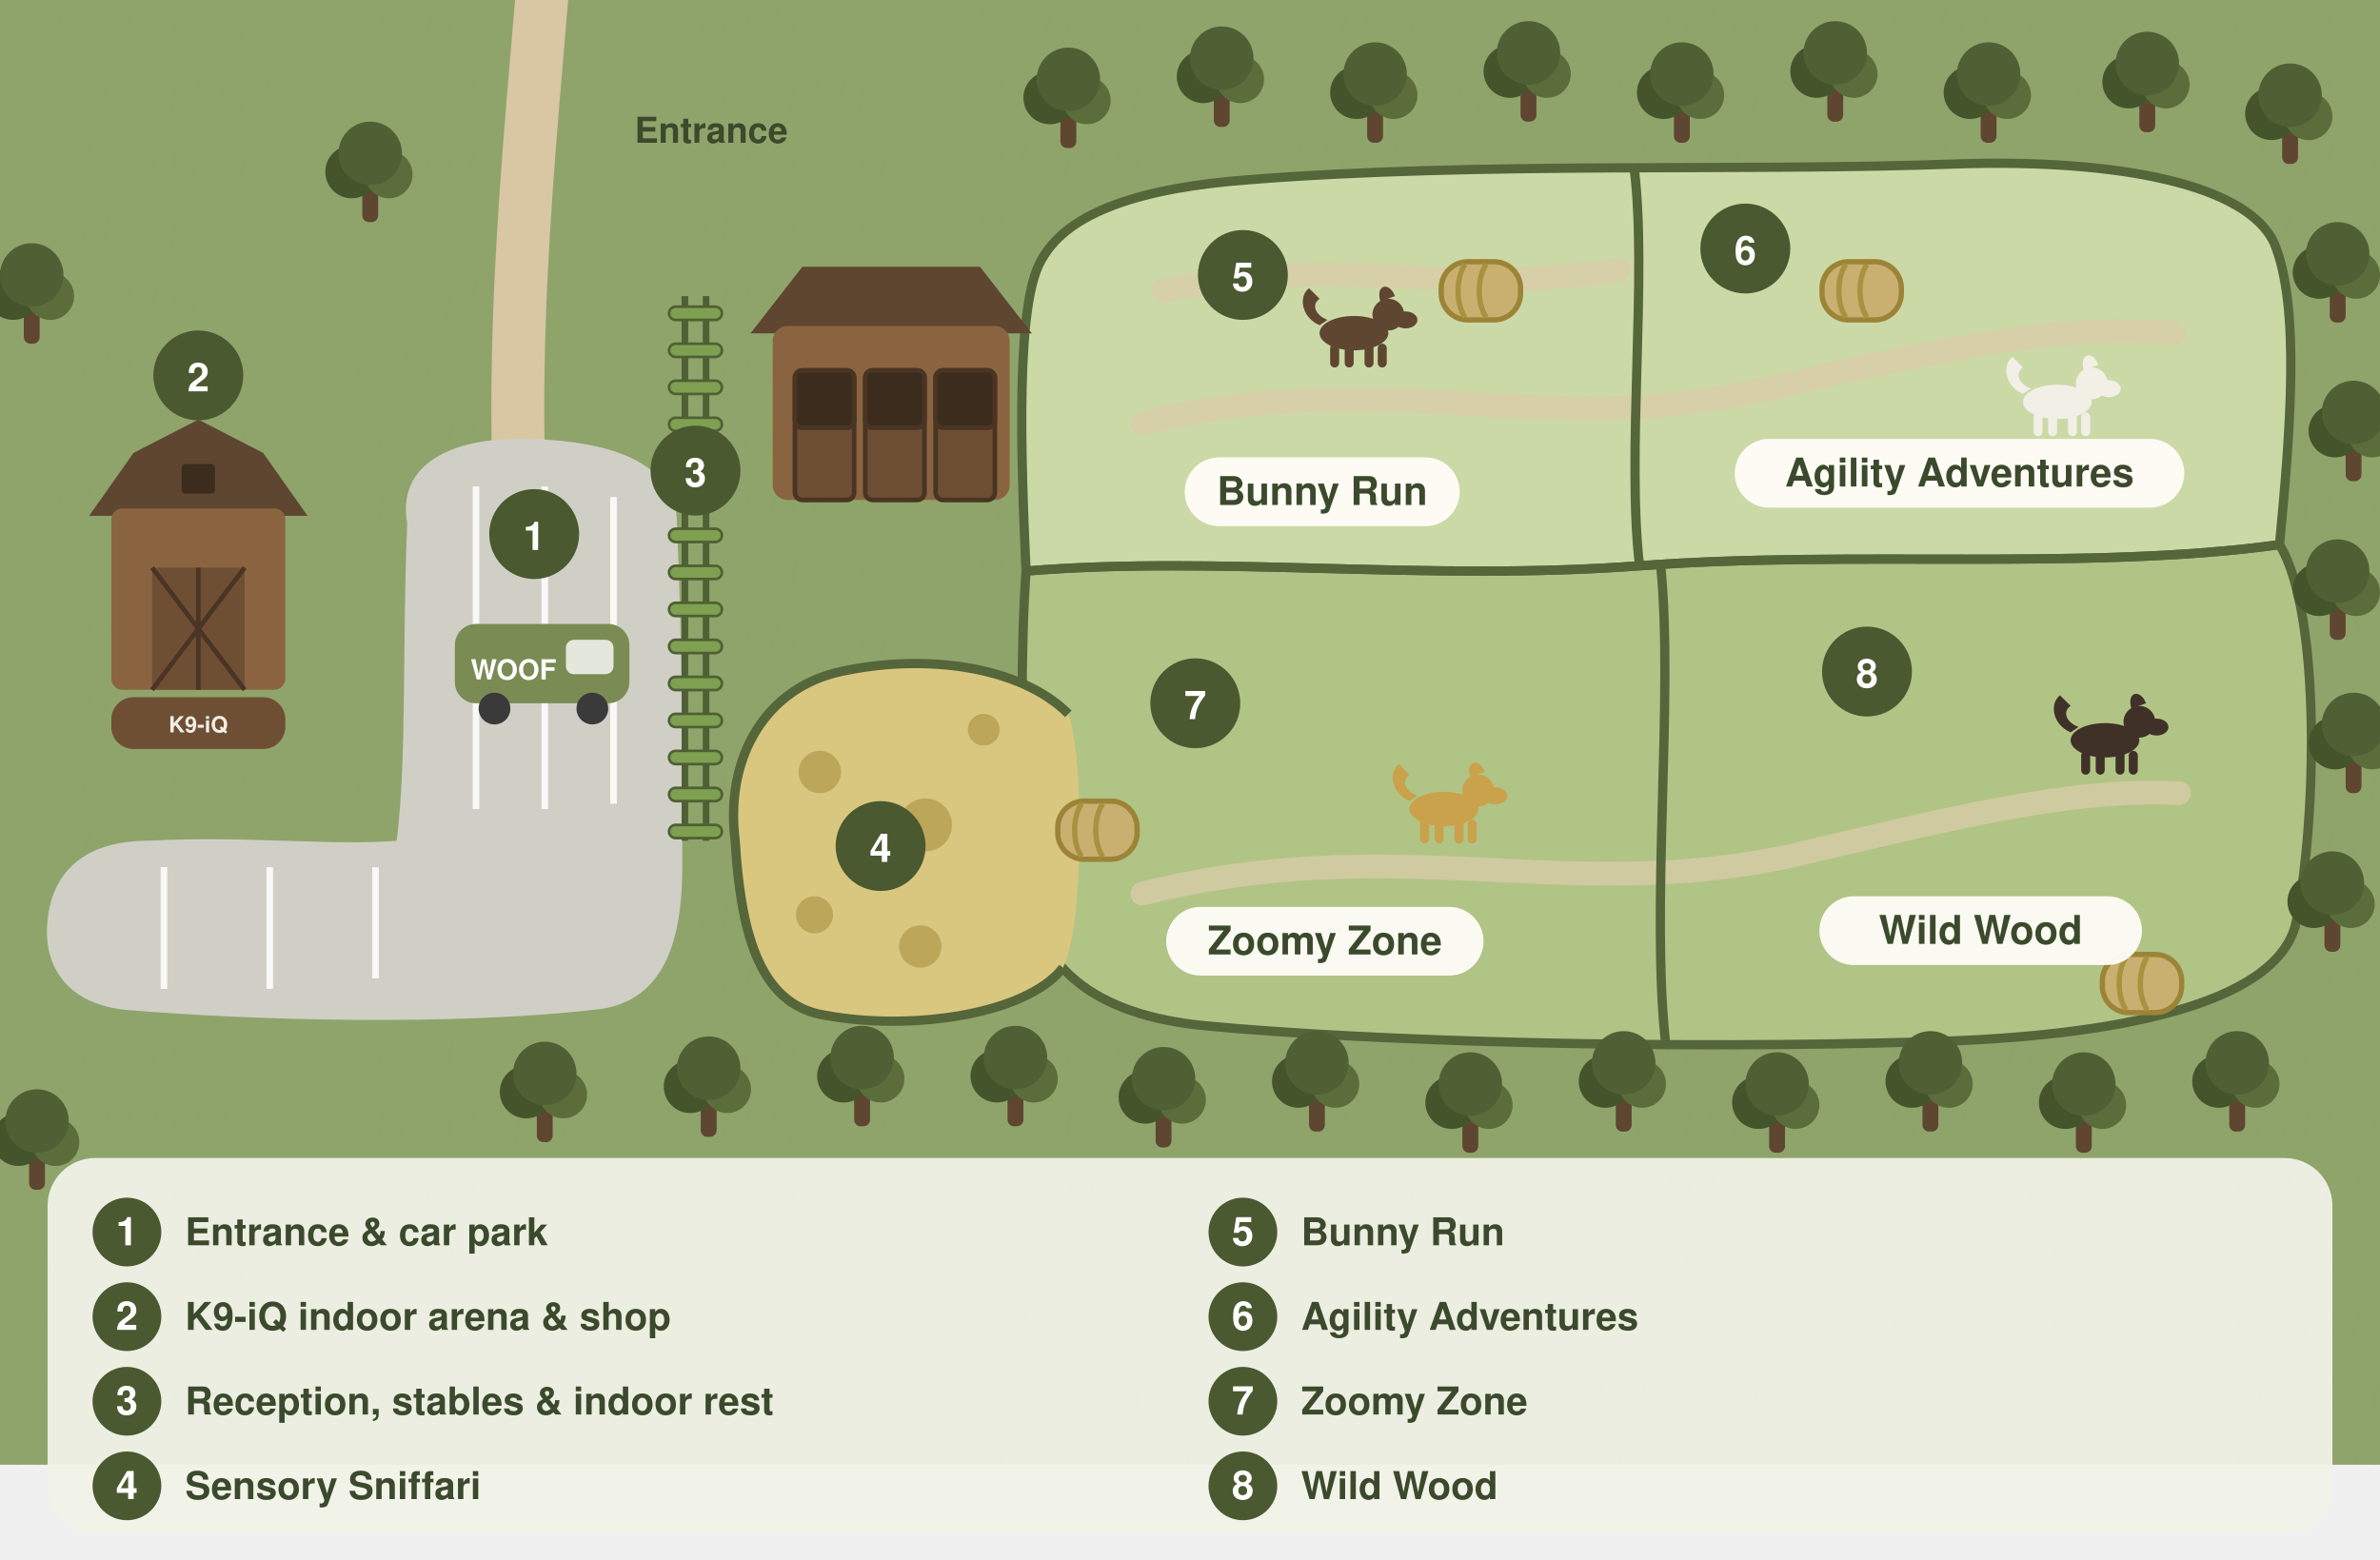
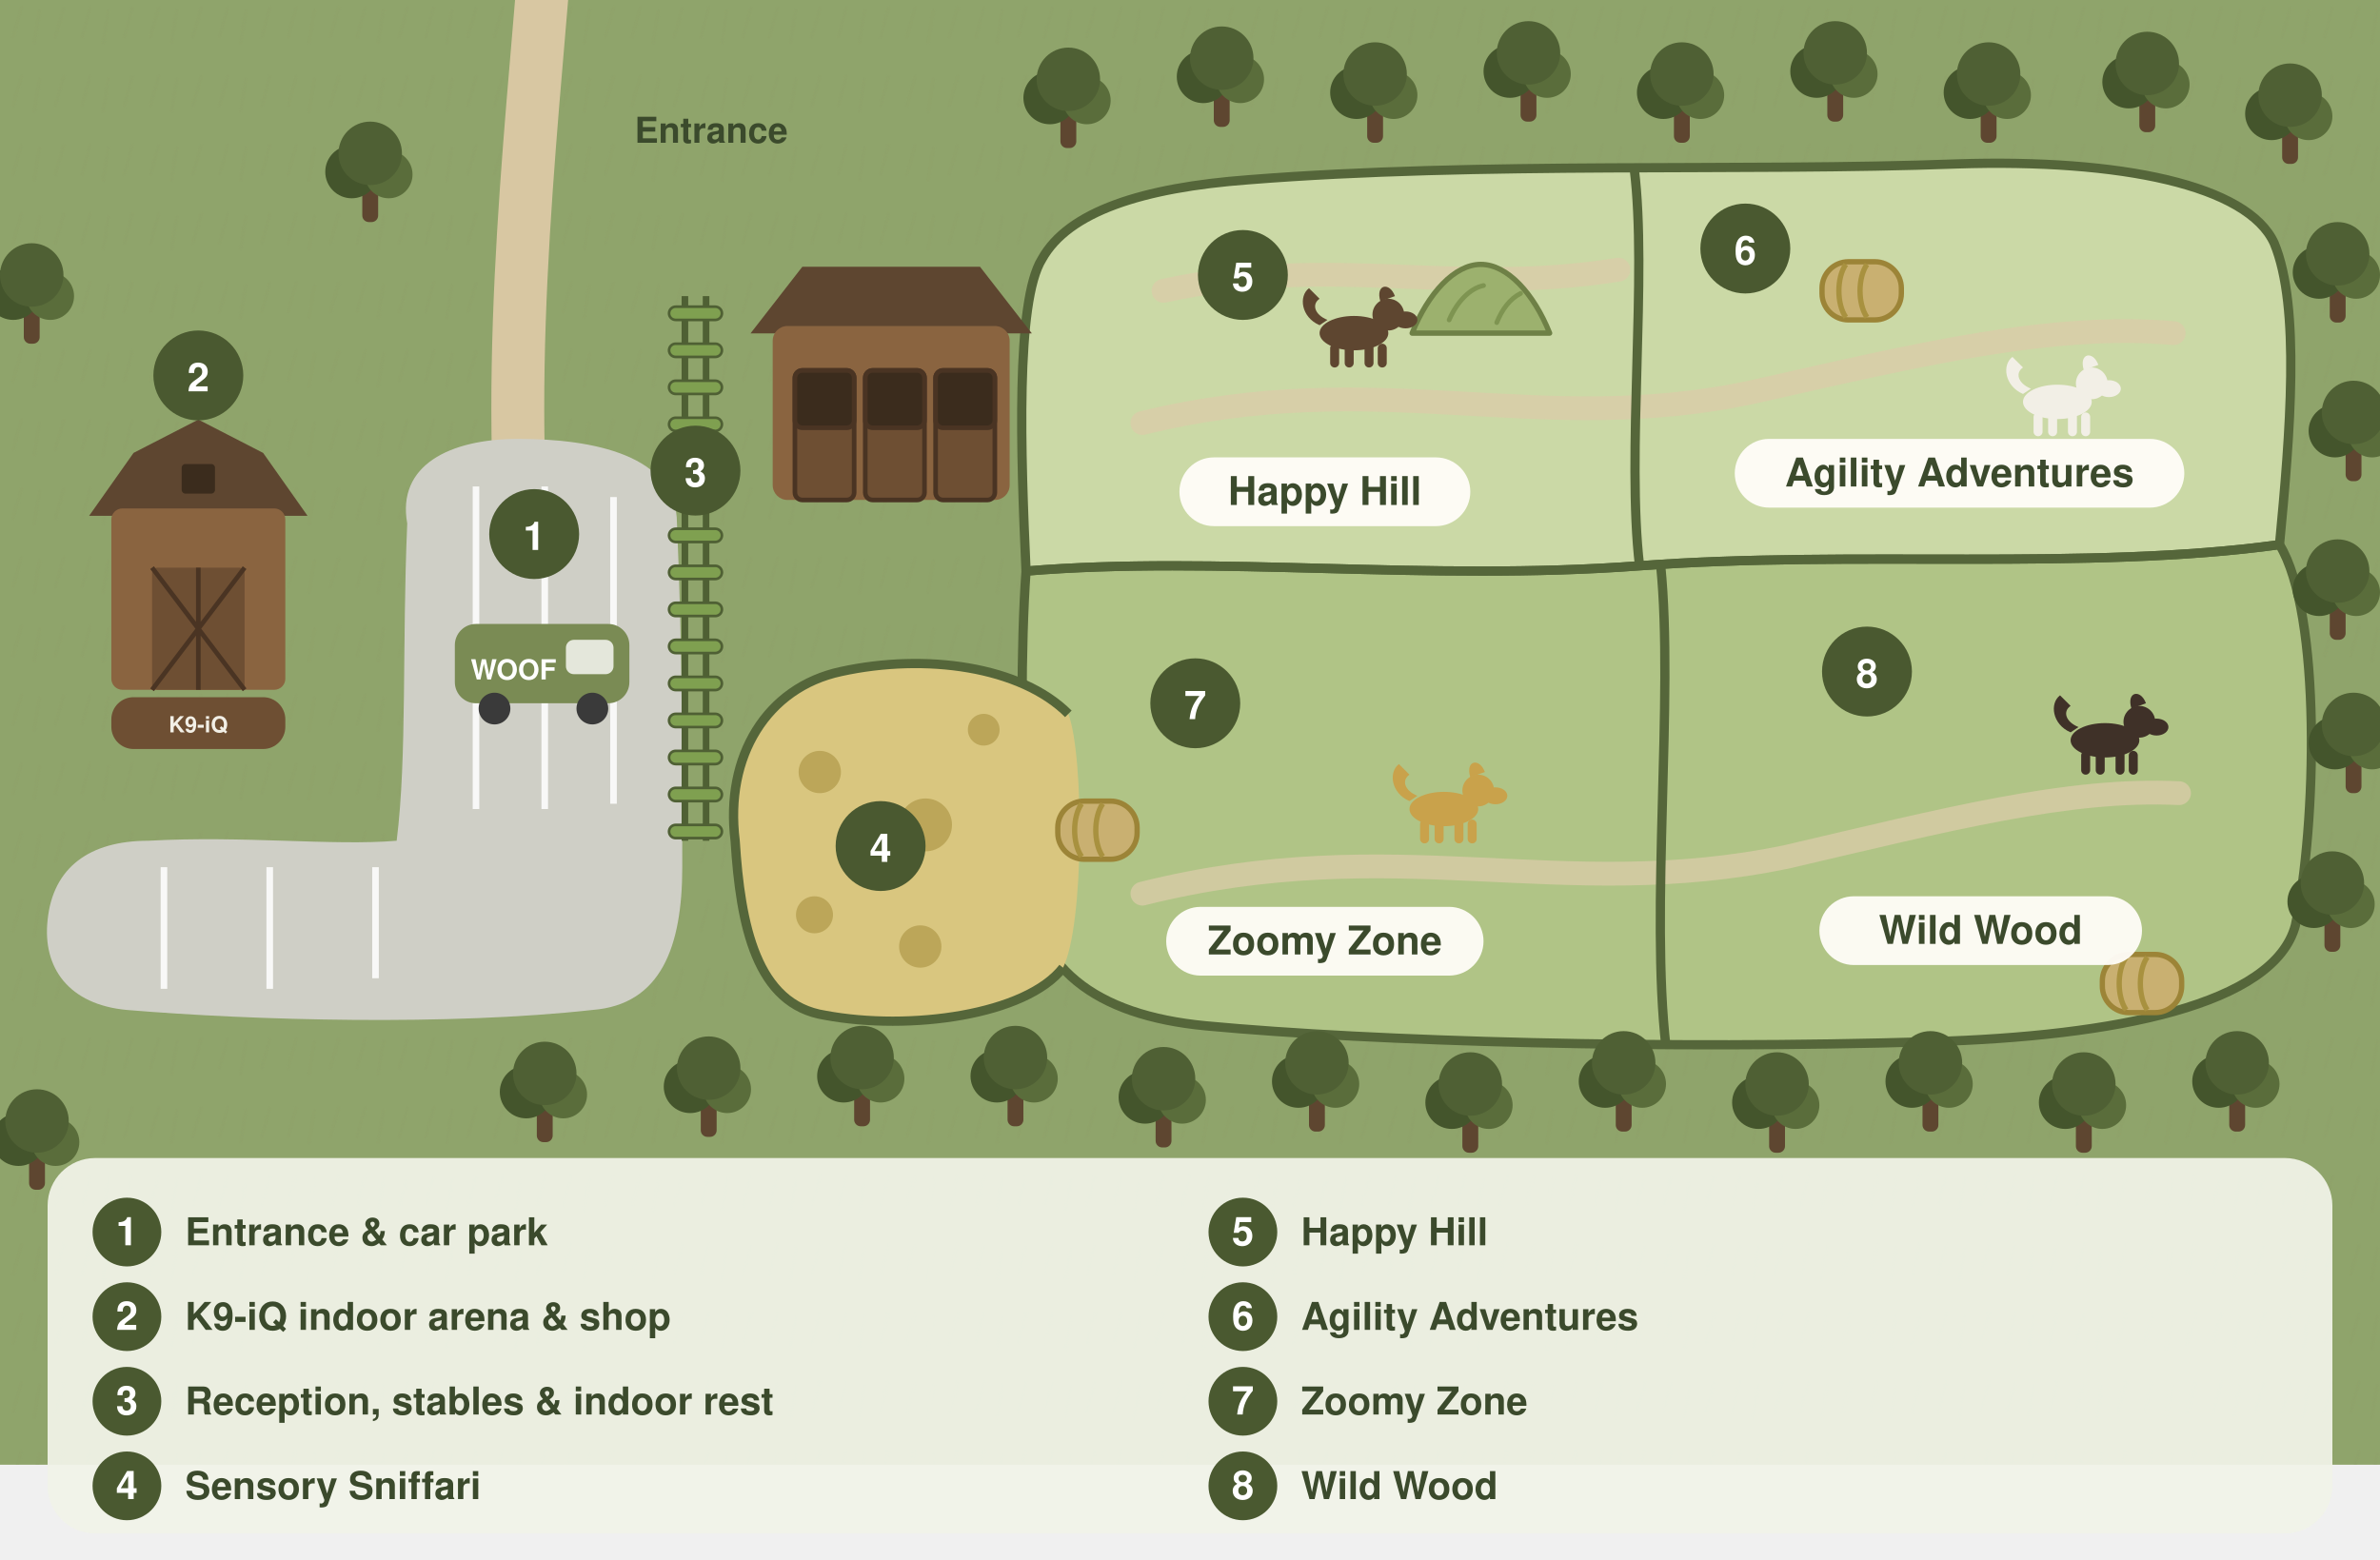
<svg xmlns="http://www.w3.org/2000/svg" viewBox="0 86 900 590" role="img" aria-labelledby="mapTitle mapDesc" font-family="system-ui, -apple-system, 'Segoe UI', Helvetica, sans-serif">
  <defs>
    <pattern id="grassTex" width="26" height="26" patternUnits="userSpaceOnUse">
      <path d="M5 22c1-4 2-7 3-11M13 24c1-5 1-8 2-12M21 22c1-4 2-7 3-11" stroke="#8FA168" stroke-width="1.4" fill="none" stroke-linecap="round" opacity=".38" />
    </pattern>
    <g id="tree">
      <rect x="-3" y="5" width="6" height="15" rx="2.5" fill="#5E4630" />
      <circle cx="-7" cy="1" r="10" fill="#44552C" />
      <circle cx="7" cy="2" r="9" fill="#5A6D3B" />
      <circle cx="0" cy="-6" r="12" fill="#4F6034" />
    </g>
    <g id="dog">
      <path d="M-13 -3C-20 -6 -21 -14 -17 -17L-13 -13C-16 -11 -15 -7 -10 -5Z" />
      <ellipse cx="0" cy="0" rx="13" ry="6.5" />
      <rect x="-9" y="4" width="3.4" height="9" rx="1.7" />
      <rect x="-3.5" y="4" width="3.4" height="9" rx="1.7" />
      <rect x="4" y="4" width="3.4" height="9" rx="1.7" />
      <rect x="9" y="4" width="3.4" height="9" rx="1.7" />
      <circle cx="13" cy="-7" r="6" />
      <ellipse cx="19.5" cy="-5" rx="4.5" ry="3.2" />
      <path d="M10 -12C8 -18.5 13.5 -19.5 15.5 -14Z" />
    </g>
    <g id="bale">
      <rect x="-15" y="-11" width="30" height="22" rx="10" fill="#C9B071" />
      <rect x="-15" y="-11" width="30" height="22" rx="10" fill="none" stroke="#9C8437" stroke-width="2" />
      <path d="M-6 -10C-9.5 -5 -9.5 5 -6 10M2 -10C-1.5 -5 -1.5 5 2 10" stroke="#A8913F" stroke-width="2" fill="none" />
+     </g>
+     <g id="hill">
+       <path d="M-26 12C-20 -3 -10 -14 0 -14C10 -14 20 -3 26 12Z" fill="#9CB16E" stroke="#6E8046" stroke-width="2" stroke-linejoin="round" />
+       <path d="M-12 7C-9 0 -4 -5 1 -6M6 8C8 3 11 -1 15 -3" stroke="#7E9451" stroke-width="1.8" fill="none" stroke-linecap="round" />
    </g>
    <style>
      .plate  { fill:#FFFDF8; opacity:.95; }
      .ptext  { fill:#3B4A2C; font-size:15px; font-weight:700; }
      .marker { fill:#4A5930; }
      .mnum   { fill:#ffffff; font-size:15px; font-weight:700; }
      .ltext  { fill:#3B4A2C; font-size:14.5px; font-weight:600; }
      .fence  { fill:none; stroke:#55663A; stroke-width:3.5; }
    </style>
  </defs>
  <rect width="900" height="640" fill="#8FA46B" />
  <rect width="900" height="640" fill="url(#grassTex)" />
  <path d="M210 6C208 78 194 168 196 258" stroke="#D8C7A2" stroke-width="20" fill="none" stroke-linecap="round" />
  <text x="240" y="140" font-size="13.5" font-weight="700" fill="#3B4A2C">Entrance</text>
  <path d="M388 302C386 258 384 200 394 184C404 166 432 157 472 154C560 147 660 151 740 148            C802 146 850 156 860 178C870 202 866 250 862 292C790 302 700 294 620 300            C540 306 460 296 388 302Z" fill="#CBD9A6" />
  <path d="M388 302C460 296 540 306 620 300C700 294 790 302 862 292C878 318 876 398 868 436            C860 466 800 478 730 480C630 483 520 480 456 474C414 470 390 452 388 416            C386 372 386 330 388 302Z" fill="#B0C486" />
  <g stroke="#DBCCA8" stroke-width="9" fill="none" stroke-linecap="round" opacity=".75">
    <path d="M432 246c90-22 150 6 232-12 62-14 112-26 158-22" />
    <path d="M432 424c96-24 158 4 244-14 60-14 106-26 148-24" />
    <path d="M440 196c64-14 110 2 172-8" />
  </g>
  <path d="M388 302C386 258 384 200 394 184C404 166 432 157 472 154C560 147 660 151 740 148            C802 146 850 156 860 178C870 202 866 250 862 292" class="fence" />
  <path d="M388 302C460 296 540 306 620 300C700 294 790 302 862 292C878 318 876 398 868 436            C860 466 800 478 730 480C630 483 520 480 456 474C414 470 390 452 388 416            C386 372 386 330 388 302Z" class="fence" />
  <path d="M388 302C460 296 540 306 620 300C700 294 790 302 862 292" class="fence" stroke="#6B7C47" />
  <path d="M618 150C623 190 615 258 620 300" class="fence" stroke="#6B7C47" />
  <path d="M628 300C633 350 624 430 630 482" class="fence" stroke="#6B7C47" />
  <path d="M278 404C274 372 290 346 318 340C350 333 386 338 404 356            C410 372 410 436 402 452C388 470 344 476 312 470            C286 466 280 436 278 404Z" fill="#D9C67F" />
  <path d="M404 356C386 338 350 333 318 340C290 346 274 372 278 404            C280 436 286 466 312 470C344 476 388 470 402 452" class="fence" />
  <g fill="#A8913F" opacity=".6">
    <circle cx="310" cy="378" r="8" />
    <circle cx="350" cy="398" r="10" />
    <circle cx="372" cy="362" r="6" />
    <circle cx="308" cy="432" r="7" />
    <circle cx="348" cy="444" r="8" />
  </g>
  <g transform="translate(106 69.3) scale(0.7)">
    <path d="M254 204L282 168H378L406 204Z" fill="#5E4630" />
    <rect x="266" y="200" width="128" height="94" rx="8" fill="#8A6440" />
    <g stroke="#4A3423" stroke-width="2.5">
      <rect x="278" y="224" width="32" height="70" rx="4" fill="#6E4F33" />
      <rect x="278" y="224" width="32" height="31" rx="4" fill="#3B2C1D" />
      <rect x="316" y="224" width="32" height="70" rx="4" fill="#6E4F33" />
      <rect x="316" y="224" width="32" height="31" rx="4" fill="#3B2C1D" />
      <rect x="354" y="224" width="32" height="70" rx="4" fill="#6E4F33" />
      <rect x="354" y="224" width="32" height="31" rx="4" fill="#3B2C1D" />
    </g>
  </g>
  <g>
    <path d="M154 284C150 262 170 252 196 252C224 252 256 258 256 284              C258 330 258 370 258 414C258 444 250 466 224 468              C170 474 96 472 48 468C26 466 16 452 18 434              C20 414 34 404 56 404C92 402 126 406 150 404              C154 372 152 330 154 284Z" fill="#CFCFC6" />
    <g stroke="#FFFFFF" stroke-width="2.5" opacity=".85">
      <path d="M180 270v122M206 270v122M232 274v116" />
      <path d="M62 414v46M102 414v46M142 414v42" />
    </g>
    <g transform="translate(172 322)">
      <rect x="0" y="0" width="66" height="30" rx="8" fill="#7A8B54" />
      <rect x="42" y="6" width="18" height="13" rx="3" fill="#EDEFE6" opacity=".92" />
      <text x="6" y="21" font-size="10.5" font-weight="700" fill="#FFFFFF">WOOF</text>
      <circle cx="15" cy="32" r="6" fill="#3A3A3A" />
      <circle cx="52" cy="32" r="6" fill="#3A3A3A" />
    </g>
  </g>
  <g>
    <path d="M259 198V404M267 198V404" stroke="#4F6034" stroke-width="2.5" fill="none" />
    <g fill="#7FA050" stroke="#4F6034" stroke-width="1">
      <rect x="253" y="202" width="20" height="5" rx="2.5" />
      <rect x="253" y="216" width="20" height="5" rx="2.5" />
      <rect x="253" y="230" width="20" height="5" rx="2.5" />
      <rect x="253" y="244" width="20" height="5" rx="2.5" />
      <rect x="253" y="258" width="20" height="5" rx="2.5" />
      <rect x="253" y="272" width="20" height="5" rx="2.5" />
      <rect x="253" y="286" width="20" height="5" rx="2.5" />
      <rect x="253" y="300" width="20" height="5" rx="2.5" />
      <rect x="253" y="314" width="20" height="5" rx="2.5" />
      <rect x="253" y="328" width="20" height="5" rx="2.5" />
      <rect x="253" y="342" width="20" height="5" rx="2.5" />
      <rect x="253" y="356" width="20" height="5" rx="2.5" />
      <rect x="253" y="370" width="20" height="5" rx="2.5" />
      <rect x="253" y="384" width="20" height="5" rx="2.5" />
      <rect x="253" y="398" width="20" height="5" rx="2.5" />
    </g>
  </g>
  <g transform="translate(22.5 92.1) scale(0.7)">
    <path d="M16 270L40 236L75 218L110 236L134 270Z" fill="#5E4630" />
    <rect x="28" y="266" width="94" height="98" rx="6" fill="#8A6440" />
    <rect x="66" y="242" width="18" height="16" rx="2" fill="#3B2C1D" />
    <rect x="50" y="298" width="50" height="66" rx="3" fill="#6E4F33" />
    <path d="M50 298l50 66M100 298l-50 66M75 298v66" stroke="#4A3423" stroke-width="2.5" fill="none" />
    <rect x="28" y="368" width="94" height="28" rx="12" fill="#6E4F33" />
    <text x="75" y="387" font-size="12" font-weight="700" fill="#F2EFE6" text-anchor="middle">K9-iQ</text>
  </g>
  <use href="#bale" x="704" y="196" />
-   <use href="#bale" x="560" y="196" />
+   <use href="#hill" x="560" y="200" />
  <use href="#bale" x="415" y="400" />
  <use href="#bale" x="810" y="458" />
  <use href="#dog" x="512" y="212" fill="#5E4630" />
  <use href="#dog" x="778" y="238" fill="#F2EFE6" />
  <use href="#dog" x="546" y="392" fill="#C9A24B" />
  <use href="#dog" x="796" y="366" fill="#3F3128" />
  <g>
    <use href="#tree" x="404" y="122" />
    <use href="#tree" x="462" y="114" />
    <use href="#tree" x="520" y="120" />
    <use href="#tree" x="578" y="112" />
    <use href="#tree" x="636" y="120" />
    <use href="#tree" x="694" y="112" />
    <use href="#tree" x="752" y="120" />
    <use href="#tree" x="812" y="116" />
    <use href="#tree" x="866" y="128" />
    <use href="#tree" x="884" y="188" />
    <use href="#tree" x="890" y="248" />
    <use href="#tree" x="884" y="308" />
    <use href="#tree" x="890" y="366" />
    <use href="#tree" x="882" y="426" />
    <use href="#tree" x="846" y="494" />
    <use href="#tree" x="788" y="502" />
    <use href="#tree" x="730" y="494" />
    <use href="#tree" x="672" y="502" />
    <use href="#tree" x="614" y="494" />
    <use href="#tree" x="556" y="502" />
    <use href="#tree" x="498" y="494" />
    <use href="#tree" x="440" y="500" />
    <use href="#tree" x="384" y="492" />
    <use href="#tree" x="326" y="492" />
    <use href="#tree" x="268" y="496" />
    <use href="#tree" x="206" y="498" />
    <use href="#tree" x="14" y="516" />
    <use href="#tree" x="12" y="196" />
    <use href="#tree" x="140" y="150" />
  </g>
  <g>
    <circle class="marker" cx="202" cy="288" r="17" />
    <text class="mnum" x="202" y="294" text-anchor="middle">1</text>
    <circle class="marker" cx="75" cy="228" r="17" />
    <text class="mnum" x="75" y="234" text-anchor="middle">2</text>
    <circle class="marker" cx="263" cy="264" r="17" />
    <text class="mnum" x="263" y="270" text-anchor="middle">3</text>
    <circle class="marker" cx="333" cy="406" r="17" />
    <text class="mnum" x="333" y="412" text-anchor="middle">4</text>
    <circle class="marker" cx="470" cy="190" r="17" />
    <text class="mnum" x="470" y="196" text-anchor="middle">5</text>
    <circle class="marker" cx="660" cy="180" r="17" />
    <text class="mnum" x="660" y="186" text-anchor="middle">6</text>
    <circle class="marker" cx="452" cy="352" r="17" />
    <text class="mnum" x="452" y="358" text-anchor="middle">7</text>
    <circle class="marker" cx="706" cy="340" r="17" />
    <text class="mnum" x="706" y="346" text-anchor="middle">8</text>
  </g>
-   <rect class="plate" x="448" y="259" width="104" height="26" rx="13" />
-   <text class="ptext" x="500" y="277" text-anchor="middle">Bunny Run</text>
+   <rect class="plate" x="446" y="259" width="110" height="26" rx="13" />
+   <text class="ptext" x="501" y="277" text-anchor="middle">Happy Hill</text>
  <rect class="plate" x="656" y="252" width="170" height="26" rx="13" />
  <text class="ptext" x="741" y="270" text-anchor="middle">Agility Adventures</text>
  <rect class="plate" x="441" y="429" width="120" height="26" rx="13" />
  <text class="ptext" x="501" y="447" text-anchor="middle">Zoomy Zone</text>
  <rect class="plate" x="688" y="425" width="122" height="26" rx="13" />
  <text class="ptext" x="749" y="443" text-anchor="middle">Wild Wood</text>
  <g>
    <rect x="18" y="524" width="864" height="142" rx="18" fill="#F1F3E8" opacity=".93" />
    <g>
      <circle class="marker" cx="48" cy="552" r="13" />
      <text class="mnum" x="48" y="557" text-anchor="middle">1</text>
      <text class="ltext" x="70" y="557">Entrance &amp; car park</text>
    </g>
    <g>
      <circle class="marker" cx="470" cy="552" r="13" />
      <text class="mnum" x="470" y="557" text-anchor="middle">5</text>
-       <text class="ltext" x="492" y="557">Bunny Run</text>
+       <text class="ltext" x="492" y="557">Happy Hill</text>
    </g>
    <g>
      <circle class="marker" cx="48" cy="584" r="13" />
      <text class="mnum" x="48" y="589" text-anchor="middle">2</text>
      <text class="ltext" x="70" y="589">K9-iQ indoor arena &amp; shop</text>
    </g>
    <g>
      <circle class="marker" cx="470" cy="584" r="13" />
      <text class="mnum" x="470" y="589" text-anchor="middle">6</text>
      <text class="ltext" x="492" y="589">Agility Adventures</text>
    </g>
    <g>
      <circle class="marker" cx="48" cy="616" r="13" />
      <text class="mnum" x="48" y="621" text-anchor="middle">3</text>
      <text class="ltext" x="70" y="621">Reception, stables &amp; indoor rest</text>
    </g>
    <g>
      <circle class="marker" cx="470" cy="616" r="13" />
      <text class="mnum" x="470" y="621" text-anchor="middle">7</text>
      <text class="ltext" x="492" y="621">Zoomy Zone</text>
    </g>
    <g>
      <circle class="marker" cx="48" cy="648" r="13" />
      <text class="mnum" x="48" y="653" text-anchor="middle">4</text>
      <text class="ltext" x="70" y="653">Sensory Sniffari</text>
    </g>
    <g>
      <circle class="marker" cx="470" cy="648" r="13" />
      <text class="mnum" x="470" y="653" text-anchor="middle">8</text>
      <text class="ltext" x="492" y="653">Wild Wood</text>
    </g>
  </g>
</svg>
